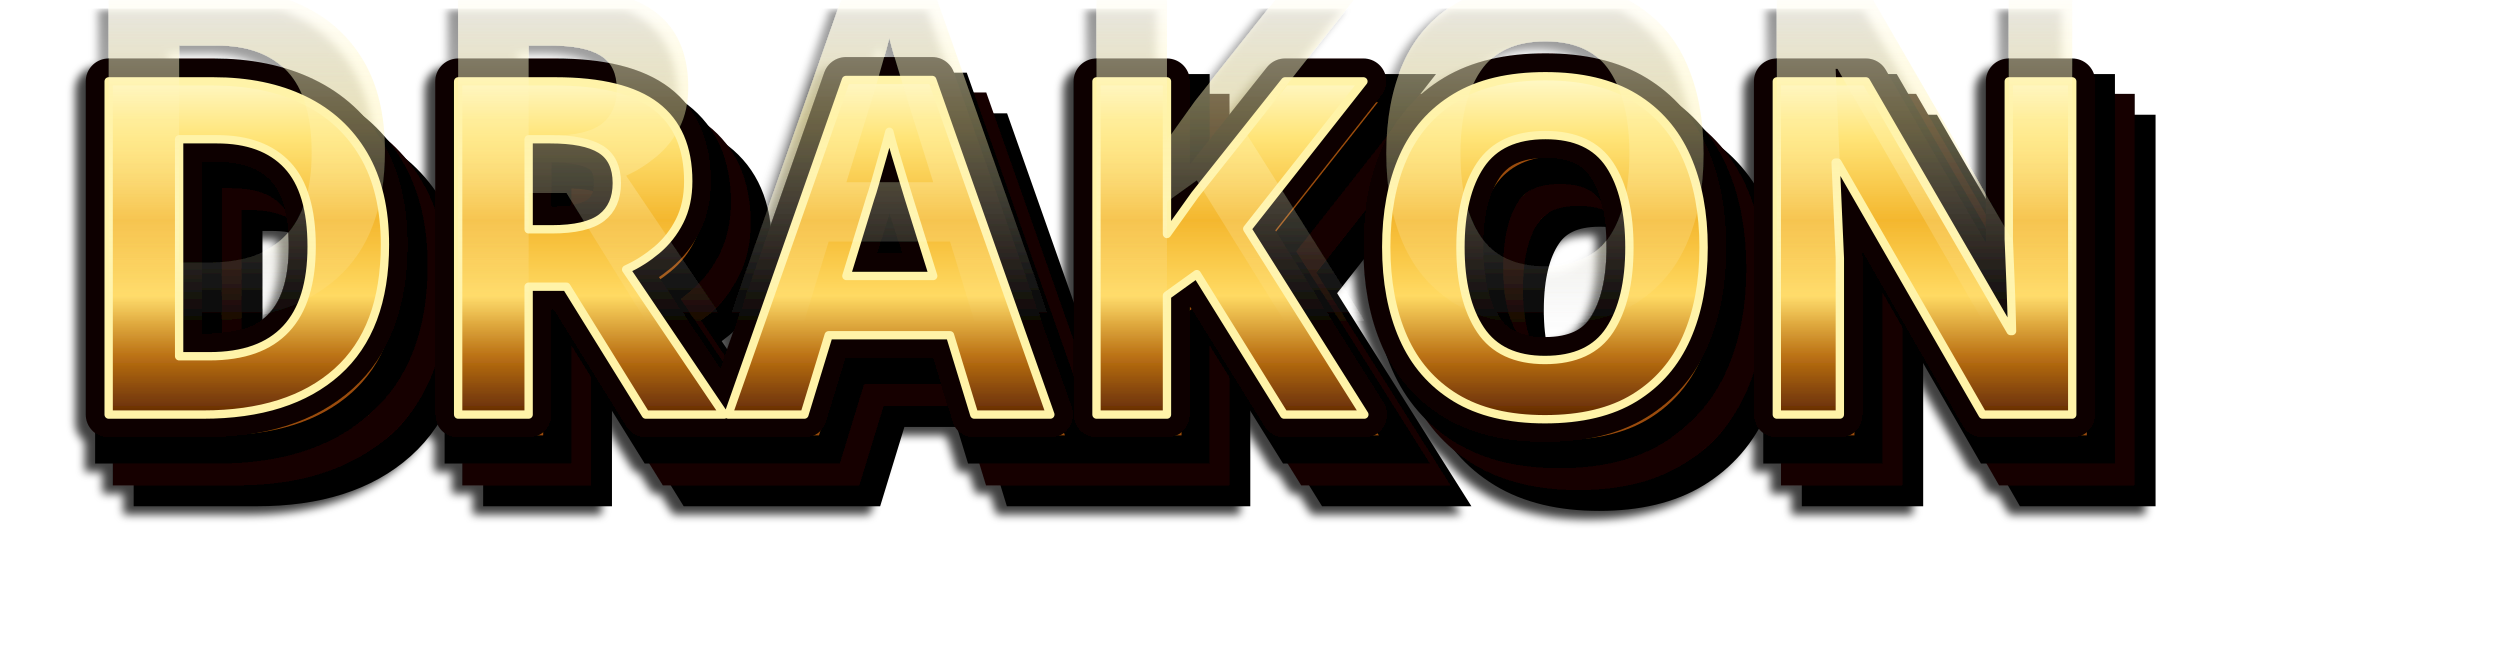
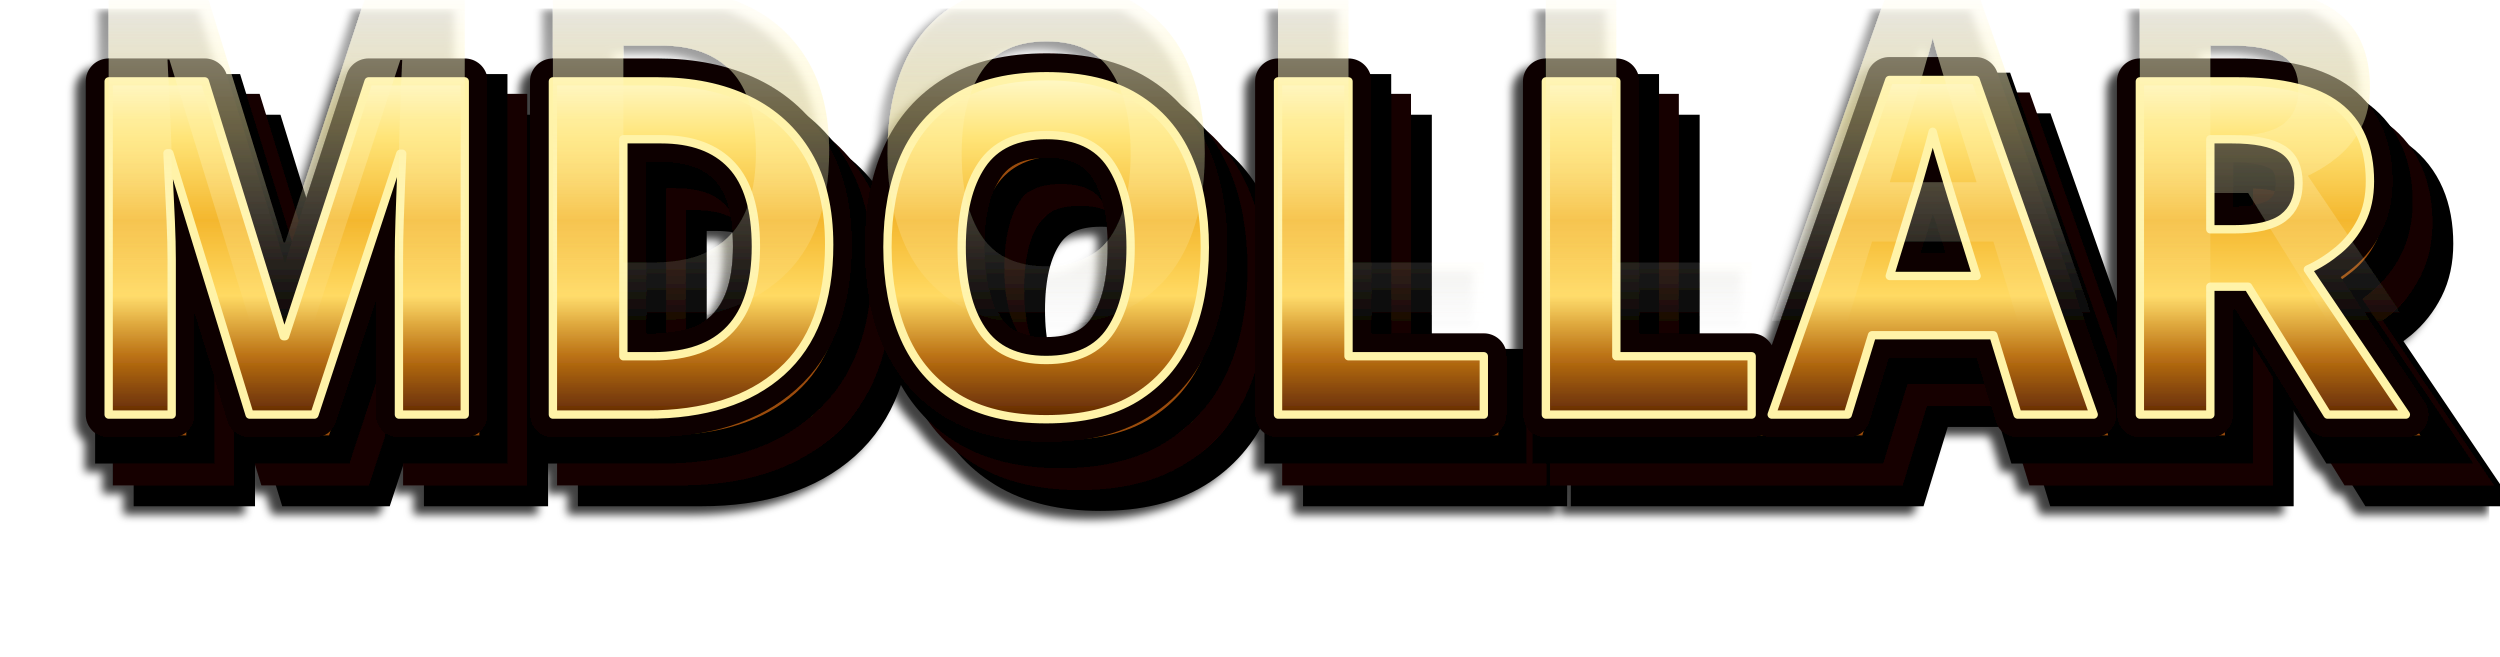
- <svg xmlns="http://www.w3.org/2000/svg" viewBox="0 0 1200 315" role="img" aria-label="Drakon logo">
+ <svg xmlns="http://www.w3.org/2000/svg" viewBox="0 0 1200 315" role="img" aria-label="Mdollar logo">
  <defs>
    <linearGradient id="goldFace" x1="0" y1="0" x2="0" y2="1">
      <stop offset="0" stop-color="#fff9c9" />
      <stop offset="0.18" stop-color="#ffe477" />
      <stop offset="0.42" stop-color="#f4b72e" />
      <stop offset="0.64" stop-color="#ffda63" />
      <stop offset="0.82" stop-color="#b96f13" />
      <stop offset="1" stop-color="#5d2603" />
    </linearGradient>
    <linearGradient id="goldHighlight" x1="0" y1="0" x2="0" y2="1">
      <stop offset="0" stop-color="#ffffff" stop-opacity="0.95" />
      <stop offset="0.4" stop-color="#fff2aa" stop-opacity="0.65" />
      <stop offset="1" stop-color="#ffffff" stop-opacity="0" />
    </linearGradient>
    <filter id="logoShadow" x="-8%" y="-18%" width="116%" height="142%">
      <feDropShadow dx="0" dy="13" stdDeviation="4" flood-color="#000000" flood-opacity="0.9" />
      <feDropShadow dx="8" dy="10" stdDeviation="2" flood-color="#351000" flood-opacity="0.95" />
      <feDropShadow dx="-5" dy="4" stdDeviation="2" flood-color="#000000" flood-opacity="0.75" />
    </filter>
    <style>
      .word {
        font-family: Impact, Haettenschweiler, "Arial Black", "Segoe UI Black", sans-serif;
        font-size: 224px;
        font-weight: 900;
        letter-spacing: 2px;
        paint-order: stroke fill;
      }
      .front {
        stroke: #090402;
        stroke-width: 22px;
        stroke-linejoin: round;
      }
      .inner {
        stroke: #fff3a8;
        stroke-width: 4px;
        stroke-linejoin: round;
      }
    </style>
  </defs>
  <g filter="url(#logoShadow)">
-     <text x="58" y="229" class="word" fill="#2a0900" stroke="#000000" stroke-width="28" textLength="1084" lengthAdjust="spacingAndGlyphs">DRAKON</text>
-     <text x="48" y="219" class="word" fill="#5a1a02" stroke="#160500" stroke-width="28" textLength="1084" lengthAdjust="spacingAndGlyphs">DRAKON</text>
-     <text x="39" y="209" class="word" fill="#9b4b09" stroke="#000000" stroke-width="27" textLength="1084" lengthAdjust="spacingAndGlyphs">DRAKON</text>
-     <text x="32" y="199" class="word front" fill="url(#goldFace)" textLength="1084" lengthAdjust="spacingAndGlyphs">DRAKON</text>
-     <text x="32" y="199" class="word inner" fill="none" textLength="1084" lengthAdjust="spacingAndGlyphs">DRAKON</text>
-     <text x="32" y="154" class="word" fill="url(#goldHighlight)" stroke="none" opacity="0.62" textLength="1084" lengthAdjust="spacingAndGlyphs">DRAKON</text>
+     <text x="58" y="229" class="word" fill="#2a0900" stroke="#000000" stroke-width="28" textLength="1084" lengthAdjust="spacingAndGlyphs">MDOLLAR</text>
+     <text x="48" y="219" class="word" fill="#5a1a02" stroke="#160500" stroke-width="28" textLength="1084" lengthAdjust="spacingAndGlyphs">MDOLLAR</text>
+     <text x="39" y="209" class="word" fill="#9b4b09" stroke="#000000" stroke-width="27" textLength="1084" lengthAdjust="spacingAndGlyphs">MDOLLAR</text>
+     <text x="32" y="199" class="word front" fill="url(#goldFace)" textLength="1084" lengthAdjust="spacingAndGlyphs">MDOLLAR</text>
+     <text x="32" y="199" class="word inner" fill="none" textLength="1084" lengthAdjust="spacingAndGlyphs">MDOLLAR</text>
+     <text x="32" y="154" class="word" fill="url(#goldHighlight)" stroke="none" opacity="0.62" textLength="1084" lengthAdjust="spacingAndGlyphs">MDOLLAR</text>
  </g>
</svg>
